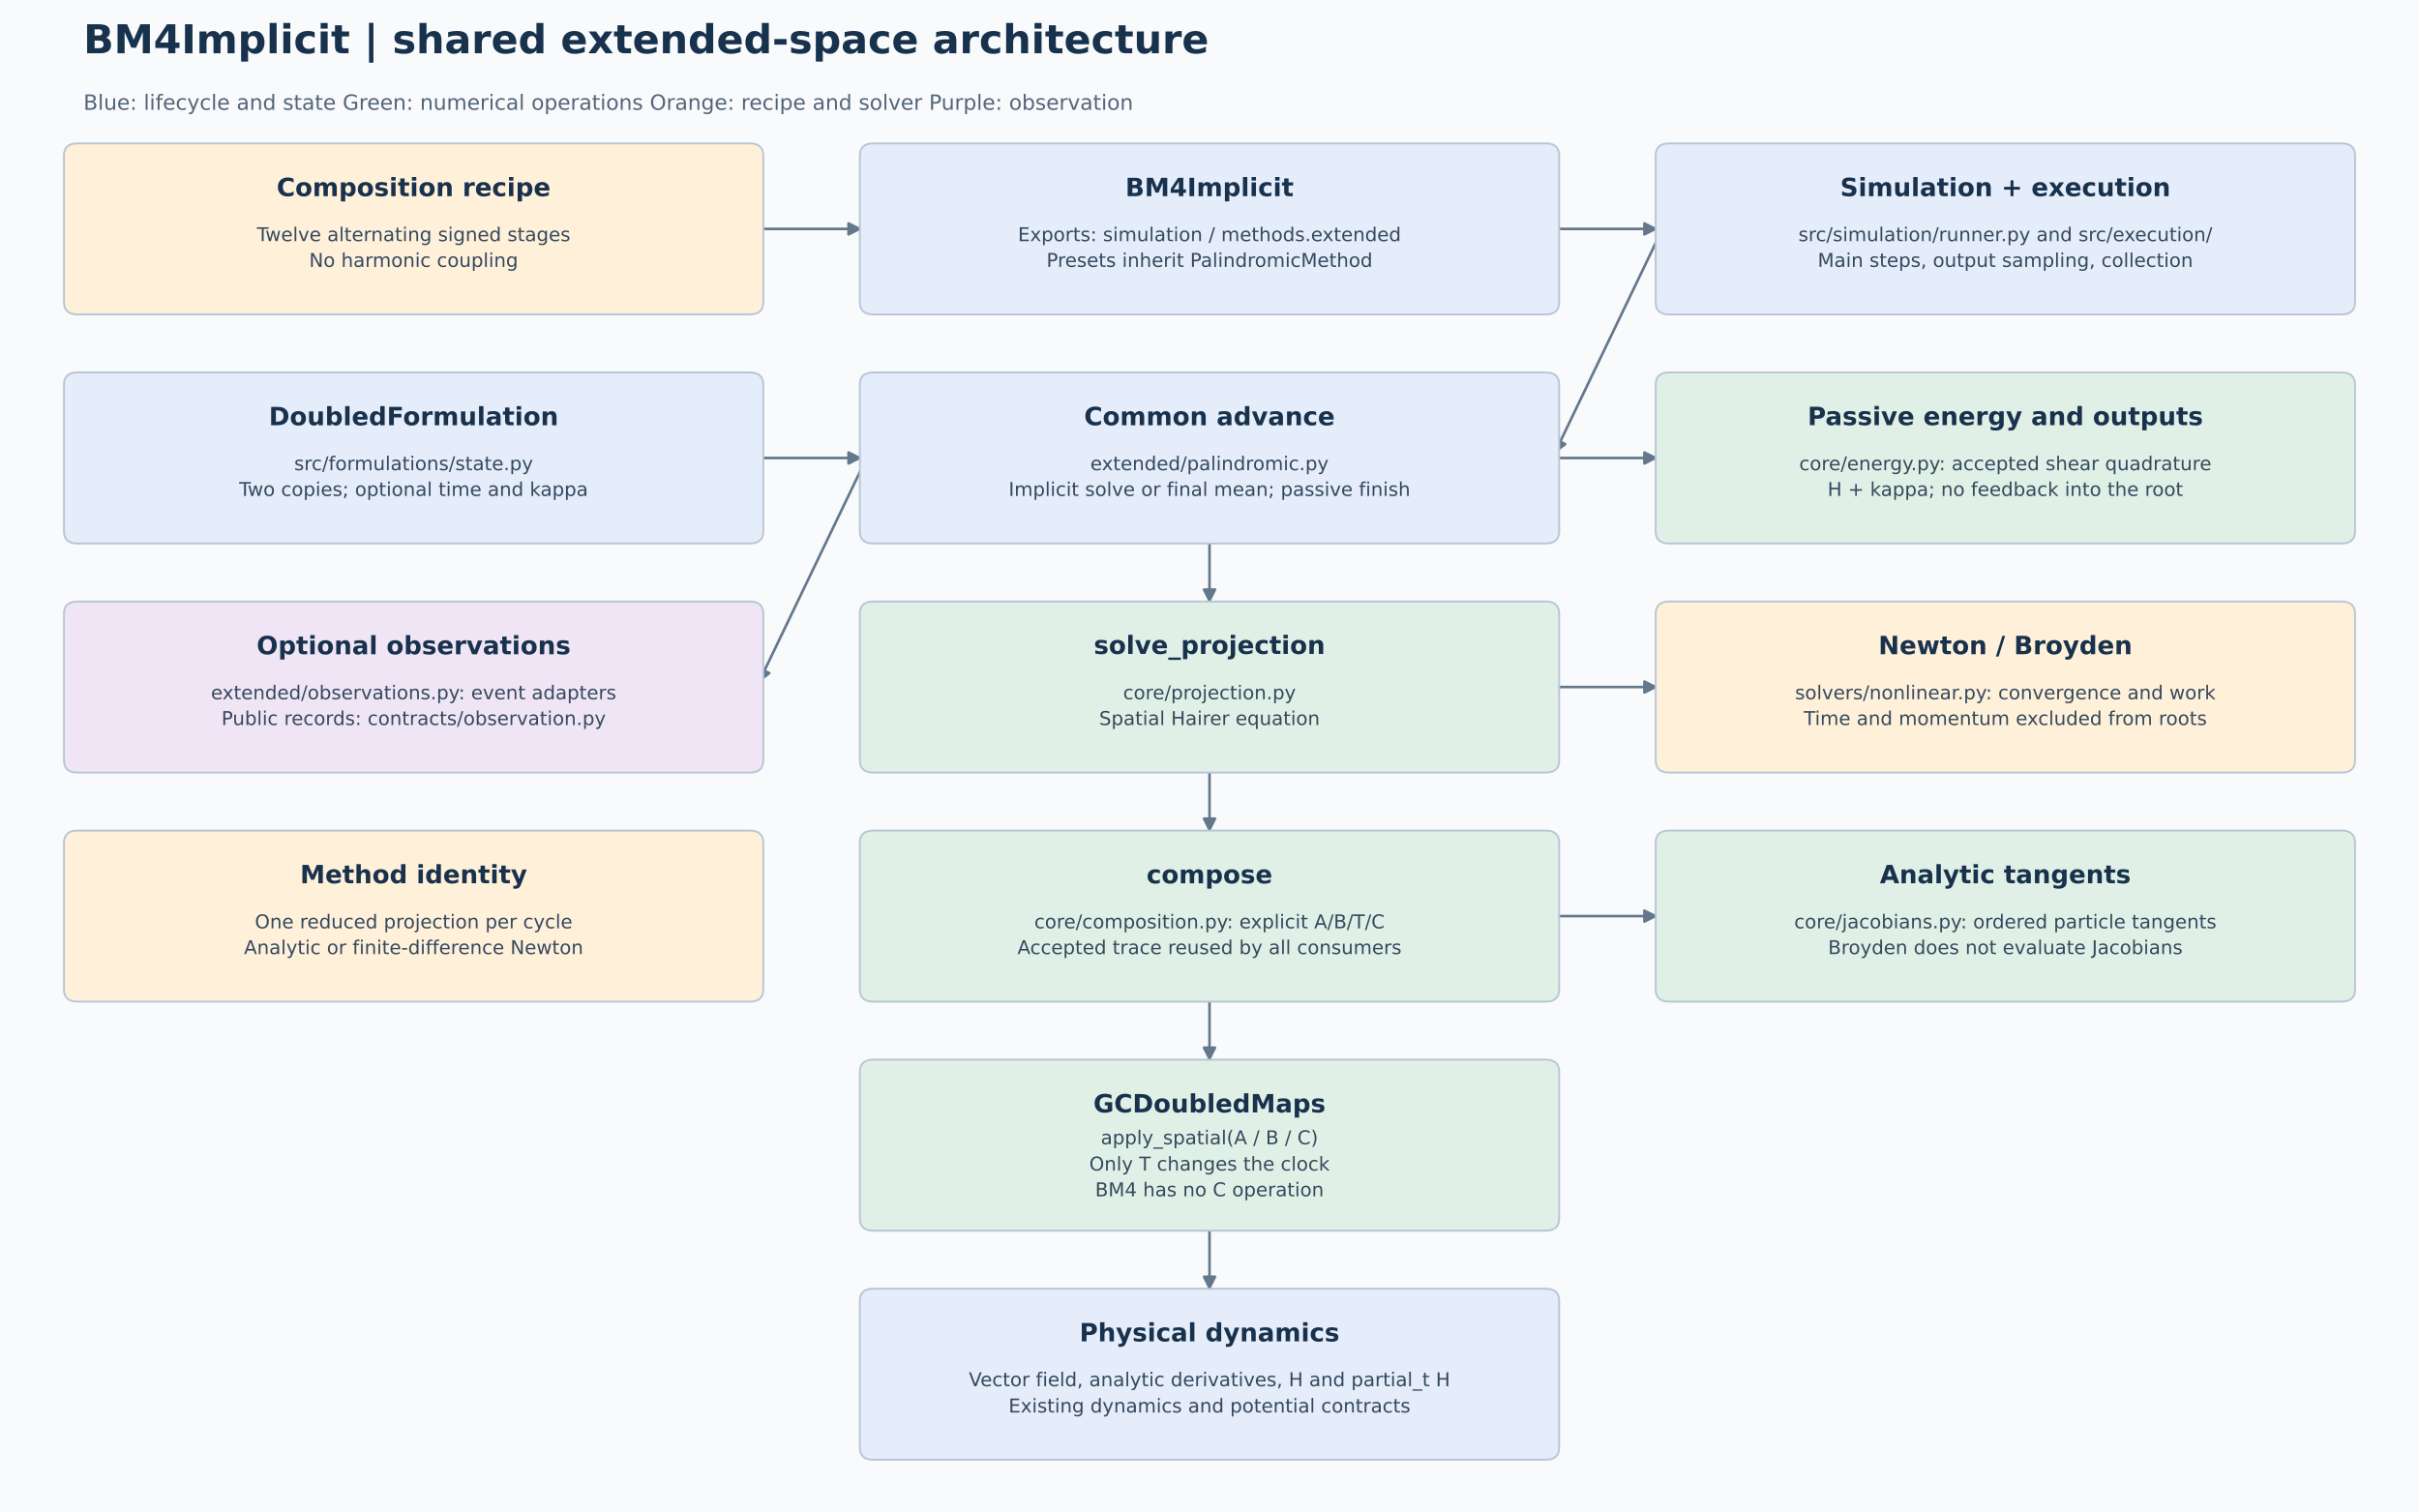
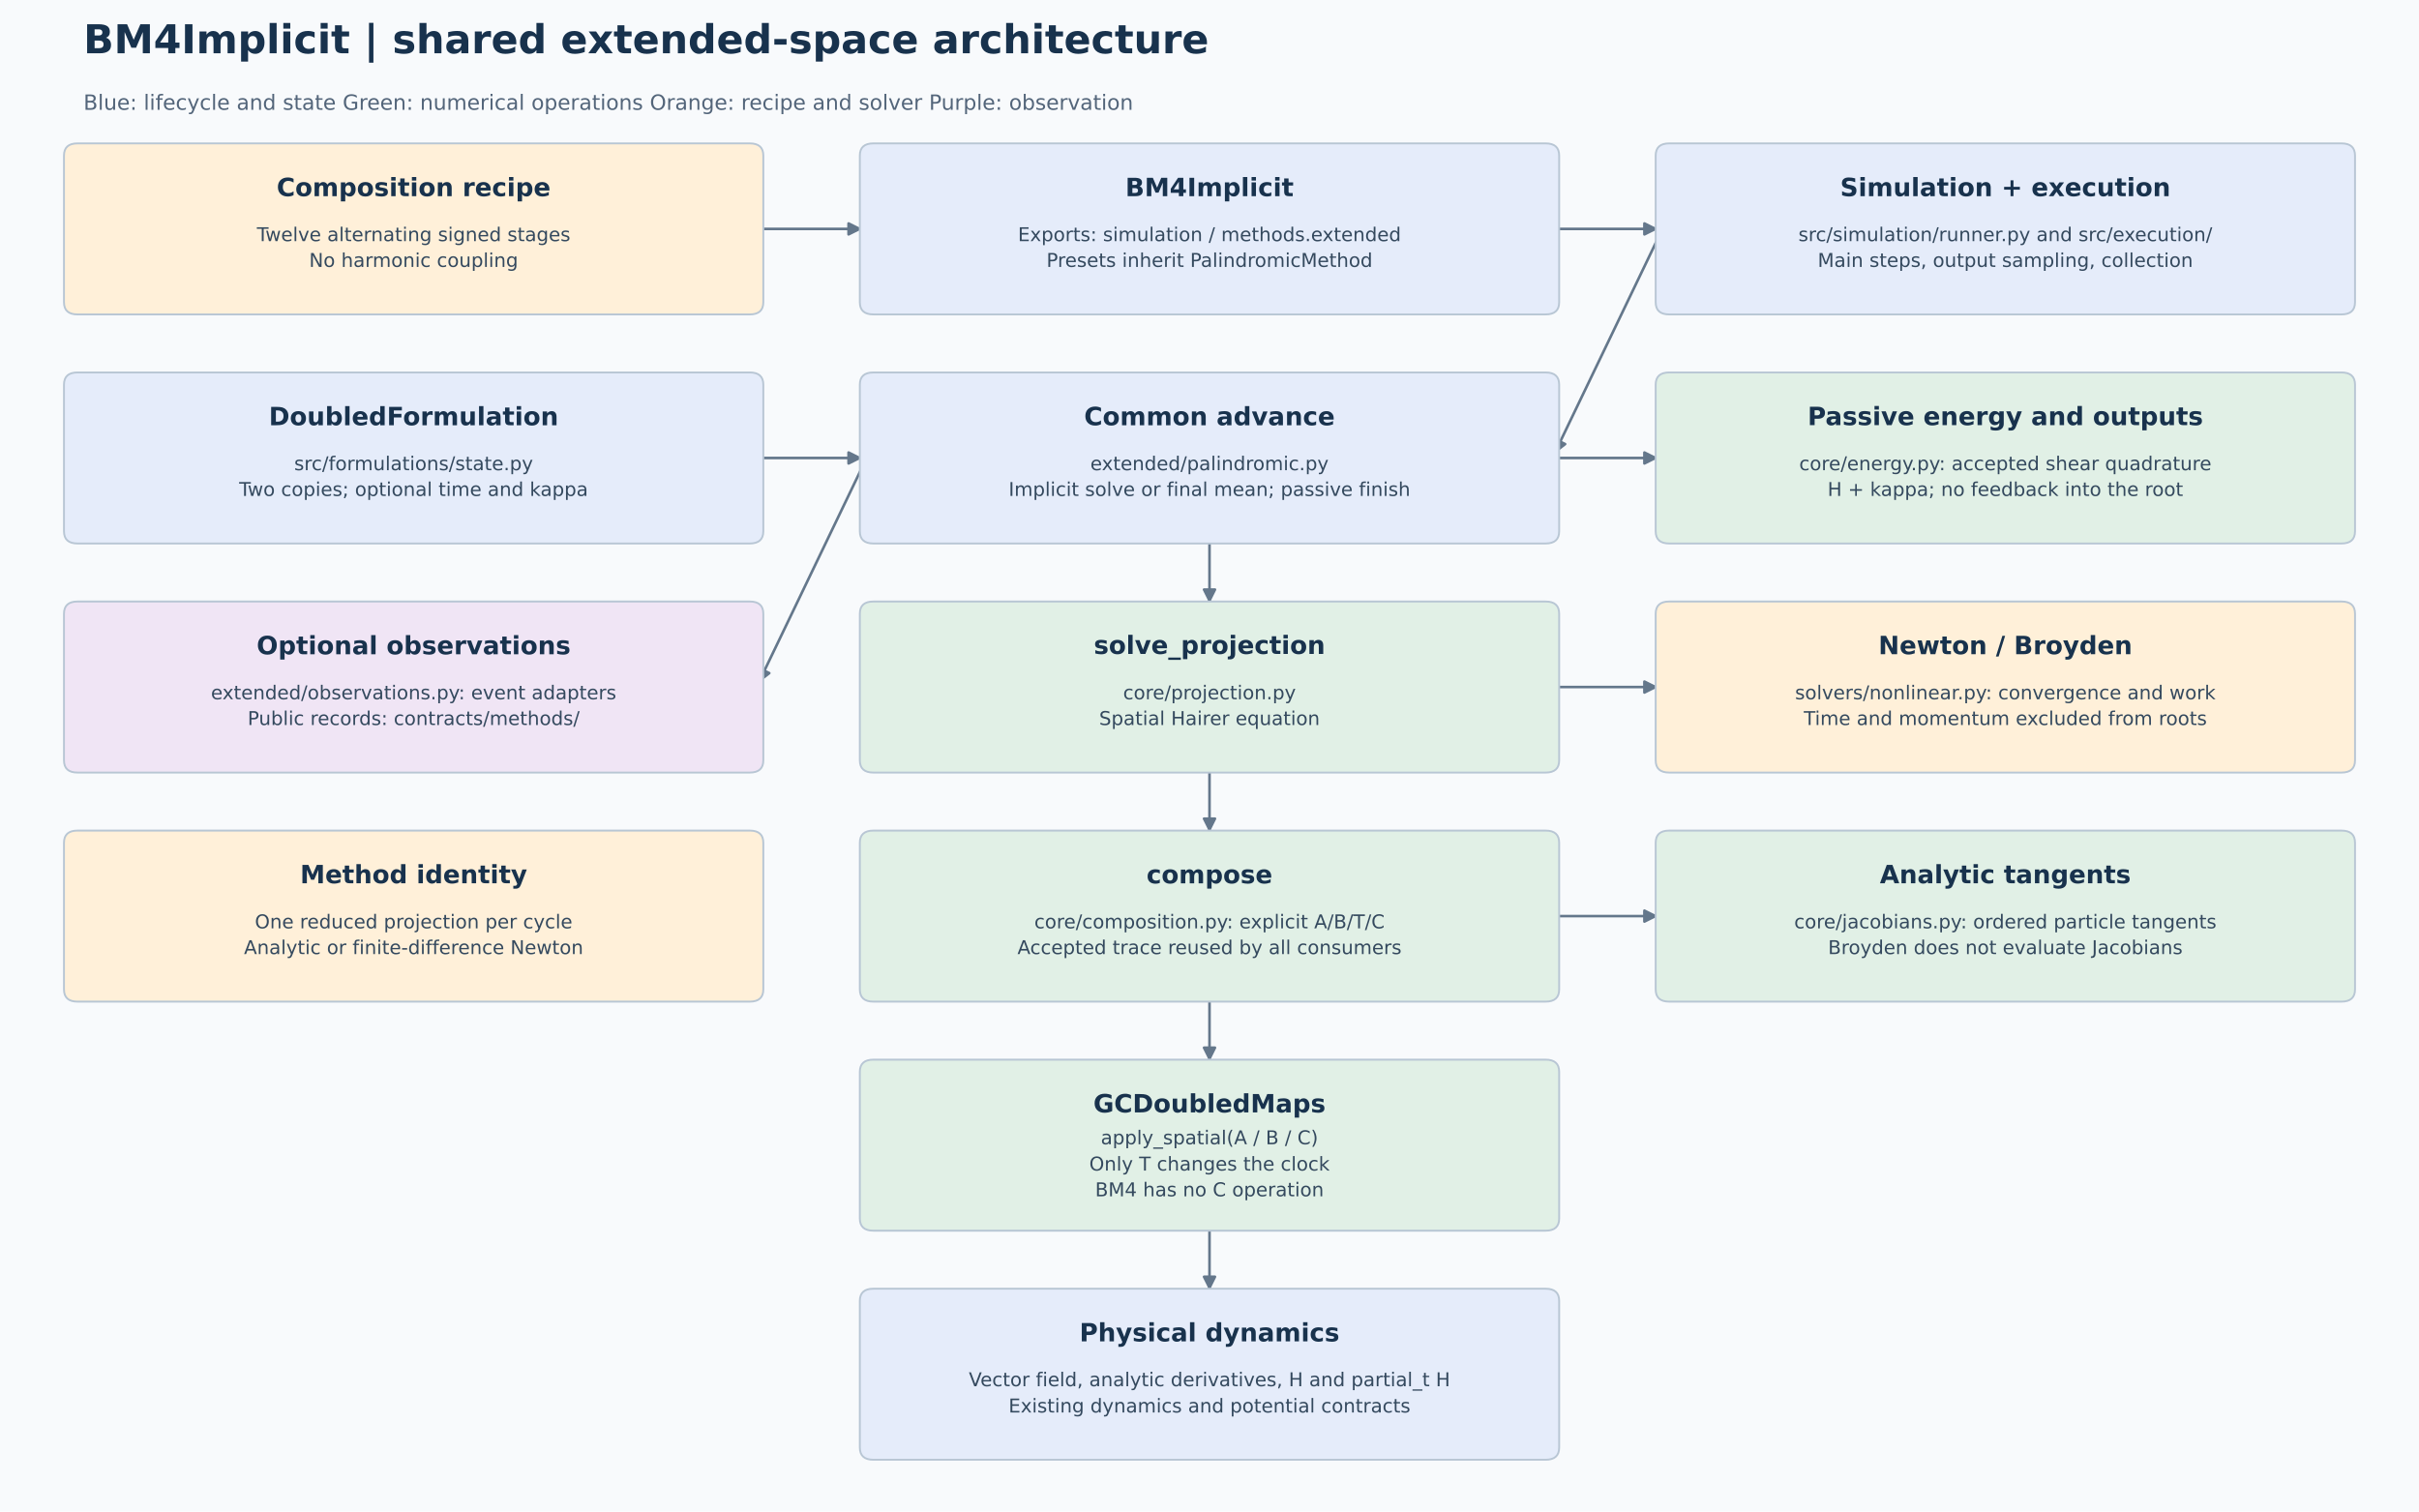
<svg xmlns="http://www.w3.org/2000/svg" width="1152pt" height="720pt" viewBox="0 0 1152 720" version="1.1">
  <defs>
    <style type="text/css">*{stroke-linejoin: round; stroke-linecap: butt}</style>
  </defs>
  <g id="figure_1">
    <g id="patch_1">
      <path d="M 0 720 L 1152 720 L 1152 0 L 0 0 z " style="fill: #f8fafc" />
    </g>
    <g id="axes_1">
      <g id="patch_2">
        <path d="M 362.288 109.039 Q 386.497 109.039 409.309 109.039 " clip-path="url(#pb098db616b)" style="fill: none; stroke: #64778b; stroke-width: 1.25; stroke-linecap: round" />
        <path d="M 404.109 106.439 L 409.309 109.039 L 404.109 111.639 z " clip-path="url(#pb098db616b)" style="fill: #64778b; stroke: #64778b; stroke-width: 1.25; stroke-linecap: round" />
      </g>
      <g id="patch_3">
        <path d="M 741.296 109.039 Q 765.505 109.039 788.317 109.039 " clip-path="url(#pb098db616b)" style="fill: none; stroke: #64778b; stroke-width: 1.25; stroke-linecap: round" />
        <path d="M 783.117 106.439 L 788.317 109.039 L 783.117 111.639 z " clip-path="url(#pb098db616b)" style="fill: #64778b; stroke: #64778b; stroke-width: 1.25; stroke-linecap: round" />
      </g>
      <g id="patch_4">
        <path d="M 790.847 110.841 Q 765.505 163.594 740.768 215.088 " clip-path="url(#pb098db616b)" style="fill: none; stroke: #64778b; stroke-width: 1.25; stroke-linecap: round" />
        <path d="M 745.363 211.527 L 740.768 215.088 L 740.676 209.275 z " clip-path="url(#pb098db616b)" style="fill: #64778b; stroke: #64778b; stroke-width: 1.25; stroke-linecap: round" />
      </g>
      <g id="patch_5">
        <path d="M 362.288 218.153 Q 386.497 218.153 409.309 218.153 " clip-path="url(#pb098db616b)" style="fill: none; stroke: #64778b; stroke-width: 1.25; stroke-linecap: round" />
        <path d="M 404.109 215.553 L 409.309 218.153 L 404.109 220.753 z " clip-path="url(#pb098db616b)" style="fill: #64778b; stroke: #64778b; stroke-width: 1.25; stroke-linecap: round" />
      </g>
      <g id="patch_6">
        <path d="M 576 257.976 Q 576 272.707 576 286.041 " clip-path="url(#pb098db616b)" style="fill: none; stroke: #64778b; stroke-width: 1.25; stroke-linecap: round" />
        <path d="M 578.6 280.841 L 576 286.041 L 573.4 280.841 z " clip-path="url(#pb098db616b)" style="fill: #64778b; stroke: #64778b; stroke-width: 1.25; stroke-linecap: round" />
      </g>
      <g id="patch_7">
        <path d="M 741.296 218.153 Q 765.505 218.153 788.317 218.153 " clip-path="url(#pb098db616b)" style="fill: none; stroke: #64778b; stroke-width: 1.25; stroke-linecap: round" />
        <path d="M 783.117 215.553 L 788.317 218.153 L 783.117 220.753 z " clip-path="url(#pb098db616b)" style="fill: #64778b; stroke: #64778b; stroke-width: 1.25; stroke-linecap: round" />
      </g>
      <g id="patch_8">
        <path d="M 411.839 219.954 Q 386.497 272.708 361.76 324.202 " clip-path="url(#pb098db616b)" style="fill: none; stroke: #64778b; stroke-width: 1.25; stroke-linecap: round" />
        <path d="M 366.355 320.64 L 361.76 324.202 L 361.668 318.389 z " clip-path="url(#pb098db616b)" style="fill: #64778b; stroke: #64778b; stroke-width: 1.25; stroke-linecap: round" />
      </g>
      <g id="patch_9">
        <path d="M 576 367.089 Q 576 381.821 576 395.155 " clip-path="url(#pb098db616b)" style="fill: none; stroke: #64778b; stroke-width: 1.25; stroke-linecap: round" />
        <path d="M 578.6 389.955 L 576 395.155 L 573.4 389.955 z " clip-path="url(#pb098db616b)" style="fill: #64778b; stroke: #64778b; stroke-width: 1.25; stroke-linecap: round" />
      </g>
      <g id="patch_10">
        <path d="M 741.296 327.266 Q 765.505 327.266 788.317 327.266 " clip-path="url(#pb098db616b)" style="fill: none; stroke: #64778b; stroke-width: 1.25; stroke-linecap: round" />
        <path d="M 783.117 324.666 L 788.317 327.266 L 783.117 329.866 z " clip-path="url(#pb098db616b)" style="fill: #64778b; stroke: #64778b; stroke-width: 1.25; stroke-linecap: round" />
      </g>
      <g id="patch_11">
        <path d="M 741.296 436.379 Q 765.505 436.379 788.317 436.379 " clip-path="url(#pb098db616b)" style="fill: none; stroke: #64778b; stroke-width: 1.25; stroke-linecap: round" />
        <path d="M 783.117 433.779 L 788.317 436.379 L 783.117 438.979 z " clip-path="url(#pb098db616b)" style="fill: #64778b; stroke: #64778b; stroke-width: 1.25; stroke-linecap: round" />
      </g>
      <g id="patch_12">
        <path d="M 576 476.203 Q 576 490.934 576 504.268 " clip-path="url(#pb098db616b)" style="fill: none; stroke: #64778b; stroke-width: 1.25; stroke-linecap: round" />
        <path d="M 578.6 499.068 L 576 504.268 L 573.4 499.068 z " clip-path="url(#pb098db616b)" style="fill: #64778b; stroke: #64778b; stroke-width: 1.25; stroke-linecap: round" />
      </g>
      <g id="patch_13">
        <path d="M 576 585.316 Q 576 600.048 576 613.382 " clip-path="url(#pb098db616b)" style="fill: none; stroke: #64778b; stroke-width: 1.25; stroke-linecap: round" />
        <path d="M 578.6 608.182 L 576 613.382 L 573.4 608.182 z " clip-path="url(#pb098db616b)" style="fill: #64778b; stroke: #64778b; stroke-width: 1.25; stroke-linecap: round" />
      </g>
      <g id="patch_14">
        <path d="M 36.922 149.775 L 357.062 149.775 Q 363.514 149.775 363.514 143.955 L 363.514 74.123 Q 363.514 68.304 357.062 68.304 L 36.922 68.304 Q 30.47 68.304 30.47 74.123 L 30.47 143.955 Q 30.47 149.775 36.922 149.775 z " clip-path="url(#pb098db616b)" style="fill: #fff0d9; stroke: #b8c6d4; stroke-width: 0.9; stroke-linejoin: miter" />
      </g>
      <g id="patch_15">
        <path d="M 415.93 149.775 L 736.07 149.775 Q 742.522 149.775 742.522 143.955 L 742.522 74.123 Q 742.522 68.304 736.07 68.304 L 415.93 68.304 Q 409.478 68.304 409.478 74.123 L 409.478 143.955 Q 409.478 149.775 415.93 149.775 z " clip-path="url(#pb098db616b)" style="fill: #e5ecfa; stroke: #b8c6d4; stroke-width: 0.9; stroke-linejoin: miter" />
      </g>
      <g id="patch_16">
        <path d="M 794.938 149.775 L 1115.078 149.775 Q 1121.53 149.775 1121.53 143.955 L 1121.53 74.123 Q 1121.53 68.304 1115.078 68.304 L 794.938 68.304 Q 788.486 68.304 788.486 74.123 L 788.486 143.955 Q 788.486 149.775 794.938 149.775 z " clip-path="url(#pb098db616b)" style="fill: #e5ecfa; stroke: #b8c6d4; stroke-width: 0.9; stroke-linejoin: miter" />
      </g>
      <g id="patch_17">
        <path d="M 36.922 258.888 L 357.062 258.888 Q 363.514 258.888 363.514 253.069 L 363.514 183.236 Q 363.514 177.417 357.062 177.417 L 36.922 177.417 Q 30.47 177.417 30.47 183.236 L 30.47 253.069 Q 30.47 258.888 36.922 258.888 z " clip-path="url(#pb098db616b)" style="fill: #e5ecfa; stroke: #b8c6d4; stroke-width: 0.9; stroke-linejoin: miter" />
      </g>
      <g id="patch_18">
        <path d="M 415.93 258.888 L 736.07 258.888 Q 742.522 258.888 742.522 253.069 L 742.522 183.236 Q 742.522 177.417 736.07 177.417 L 415.93 177.417 Q 409.478 177.417 409.478 183.236 L 409.478 253.069 Q 409.478 258.888 415.93 258.888 z " clip-path="url(#pb098db616b)" style="fill: #e5ecfa; stroke: #b8c6d4; stroke-width: 0.9; stroke-linejoin: miter" />
      </g>
      <g id="patch_19">
        <path d="M 794.938 258.888 L 1115.078 258.888 Q 1121.53 258.888 1121.53 253.069 L 1121.53 183.236 Q 1121.53 177.417 1115.078 177.417 L 794.938 177.417 Q 788.486 177.417 788.486 183.236 L 788.486 253.069 Q 788.486 258.888 794.938 258.888 z " clip-path="url(#pb098db616b)" style="fill: #e1f0e6; stroke: #b8c6d4; stroke-width: 0.9; stroke-linejoin: miter" />
      </g>
      <g id="patch_20">
        <path d="M 36.922 368.002 L 357.062 368.002 Q 363.514 368.002 363.514 362.182 L 363.514 292.35 Q 363.514 286.53 357.062 286.53 L 36.922 286.53 Q 30.47 286.53 30.47 292.35 L 30.47 362.182 Q 30.47 368.002 36.922 368.002 z " clip-path="url(#pb098db616b)" style="fill: #f0e5f5; stroke: #b8c6d4; stroke-width: 0.9; stroke-linejoin: miter" />
      </g>
      <g id="patch_21">
        <path d="M 415.93 368.002 L 736.07 368.002 Q 742.522 368.002 742.522 362.182 L 742.522 292.35 Q 742.522 286.53 736.07 286.53 L 415.93 286.53 Q 409.478 286.53 409.478 292.35 L 409.478 362.182 Q 409.478 368.002 415.93 368.002 z " clip-path="url(#pb098db616b)" style="fill: #e1f0e6; stroke: #b8c6d4; stroke-width: 0.9; stroke-linejoin: miter" />
      </g>
      <g id="patch_22">
        <path d="M 794.938 368.002 L 1115.078 368.002 Q 1121.53 368.002 1121.53 362.182 L 1121.53 292.35 Q 1121.53 286.53 1115.078 286.53 L 794.938 286.53 Q 788.486 286.53 788.486 292.35 L 788.486 362.182 Q 788.486 368.002 794.938 368.002 z " clip-path="url(#pb098db616b)" style="fill: #fff0d9; stroke: #b8c6d4; stroke-width: 0.9; stroke-linejoin: miter" />
      </g>
      <g id="patch_23">
        <path d="M 36.922 477.115 L 357.062 477.115 Q 363.514 477.115 363.514 471.296 L 363.514 401.463 Q 363.514 395.644 357.062 395.644 L 36.922 395.644 Q 30.47 395.644 30.47 401.463 L 30.47 471.296 Q 30.47 477.115 36.922 477.115 z " clip-path="url(#pb098db616b)" style="fill: #fff0d9; stroke: #b8c6d4; stroke-width: 0.9; stroke-linejoin: miter" />
      </g>
      <g id="patch_24">
        <path d="M 415.93 477.115 L 736.07 477.115 Q 742.522 477.115 742.522 471.296 L 742.522 401.463 Q 742.522 395.644 736.07 395.644 L 415.93 395.644 Q 409.478 395.644 409.478 401.463 L 409.478 471.296 Q 409.478 477.115 415.93 477.115 z " clip-path="url(#pb098db616b)" style="fill: #e1f0e6; stroke: #b8c6d4; stroke-width: 0.9; stroke-linejoin: miter" />
      </g>
      <g id="patch_25">
        <path d="M 794.938 477.115 L 1115.078 477.115 Q 1121.53 477.115 1121.53 471.296 L 1121.53 401.463 Q 1121.53 395.644 1115.078 395.644 L 794.938 395.644 Q 788.486 395.644 788.486 401.463 L 788.486 471.296 Q 788.486 477.115 794.938 477.115 z " clip-path="url(#pb098db616b)" style="fill: #e1f0e6; stroke: #b8c6d4; stroke-width: 0.9; stroke-linejoin: miter" />
      </g>
      <g id="patch_26">
        <path d="M 415.93 586.228 L 736.07 586.228 Q 742.522 586.228 742.522 580.409 L 742.522 510.576 Q 742.522 504.757 736.07 504.757 L 415.93 504.757 Q 409.478 504.757 409.478 510.576 L 409.478 580.409 Q 409.478 586.228 415.93 586.228 z " clip-path="url(#pb098db616b)" style="fill: #e1f0e6; stroke: #b8c6d4; stroke-width: 0.9; stroke-linejoin: miter" />
      </g>
      <g id="patch_27">
        <path d="M 415.93 695.342 L 736.07 695.342 Q 742.522 695.342 742.522 689.522 L 742.522 619.69 Q 742.522 613.871 736.07 613.871 L 415.93 613.871 Q 409.478 613.871 409.478 619.69 L 409.478 689.522 Q 409.478 695.342 415.93 695.342 z " clip-path="url(#pb098db616b)" style="fill: #e5ecfa; stroke: #b8c6d4; stroke-width: 0.9; stroke-linejoin: miter" />
      </g>
      <g id="text_1">
        <text style="font-weight: 700; font-size: 19px; font-family: 'DejaVu Sans', 'Bitstream Vera Sans', 'Computer Modern Sans Serif', 'Lucida Grande', 'Verdana', 'Geneva', 'Lucid', 'Arial', 'Helvetica', 'Avant Garde', sans-serif; text-anchor: start; fill: #18324d" x="39.744" y="25.386" transform="rotate(-0 39.744 25.38557)">BM4Implicit | shared extended-space architecture</text>
      </g>
      <g id="text_2">
        <text style="font-size: 10px; font-family: 'DejaVu Sans', 'Bitstream Vera Sans', 'Computer Modern Sans Serif', 'Lucida Grande', 'Verdana', 'Geneva', 'Lucid', 'Arial', 'Helvetica', 'Avant Garde', sans-serif; text-anchor: start; fill: #53657a" x="39.744" y="52.3" transform="rotate(-0 39.744 52.30021)">Blue: lifecycle and state    Green: numerical operations    Orange: recipe and solver    Purple: observation</text>
      </g>
      <g id="text_3">
        <text style="font-weight: 700; font-size: 12px; font-family: 'DejaVu Sans', 'Bitstream Vera Sans', 'Computer Modern Sans Serif', 'Lucida Grande', 'Verdana', 'Geneva', 'Lucid', 'Arial', 'Helvetica', 'Avant Garde', sans-serif; text-anchor: middle; fill: #18324d" x="196.992" y="93.437" transform="rotate(-0 196.992 93.43744)">Composition recipe</text>
      </g>
      <g id="text_4">
        <text style="font-size: 9.1px; font-family: 'DejaVu Sans', 'Bitstream Vera Sans', 'Computer Modern Sans Serif', 'Lucida Grande', 'Verdana', 'Geneva', 'Lucid', 'Arial', 'Helvetica', 'Avant Garde', sans-serif; fill: #34495e" transform="translate(122.3343 114.8745)">Twelve alternating signed stages</text>
        <text style="font-size: 9.1px; font-family: 'DejaVu Sans', 'Bitstream Vera Sans', 'Computer Modern Sans Serif', 'Lucida Grande', 'Verdana', 'Geneva', 'Lucid', 'Arial', 'Helvetica', 'Avant Garde', sans-serif; fill: #34495e" transform="translate(147.2257 127.1389)">No harmonic coupling</text>
      </g>
      <g id="text_5">
        <text style="font-weight: 700; font-size: 12px; font-family: 'DejaVu Sans', 'Bitstream Vera Sans', 'Computer Modern Sans Serif', 'Lucida Grande', 'Verdana', 'Geneva', 'Lucid', 'Arial', 'Helvetica', 'Avant Garde', sans-serif; text-anchor: middle; fill: #18324d" x="576" y="93.437" transform="rotate(-0 576 93.43744)">BM4Implicit</text>
      </g>
      <g id="text_6">
        <text style="font-size: 9.1px; font-family: 'DejaVu Sans', 'Bitstream Vera Sans', 'Computer Modern Sans Serif', 'Lucida Grande', 'Verdana', 'Geneva', 'Lucid', 'Arial', 'Helvetica', 'Avant Garde', sans-serif; fill: #34495e" transform="translate(484.7689 114.8745)">Exports: simulation / methods.extended</text>
        <text style="font-size: 9.1px; font-family: 'DejaVu Sans', 'Bitstream Vera Sans', 'Computer Modern Sans Serif', 'Lucida Grande', 'Verdana', 'Geneva', 'Lucid', 'Arial', 'Helvetica', 'Avant Garde', sans-serif; fill: #34495e" transform="translate(498.3606 127.1389)">Presets inherit PalindromicMethod</text>
      </g>
      <g id="text_7">
        <text style="font-weight: 700; font-size: 12px; font-family: 'DejaVu Sans', 'Bitstream Vera Sans', 'Computer Modern Sans Serif', 'Lucida Grande', 'Verdana', 'Geneva', 'Lucid', 'Arial', 'Helvetica', 'Avant Garde', sans-serif; text-anchor: middle; fill: #18324d" x="955.008" y="93.437" transform="rotate(-0 955.008 93.43744)">Simulation + execution</text>
      </g>
      <g id="text_8">
        <text style="font-size: 9.1px; font-family: 'DejaVu Sans', 'Bitstream Vera Sans', 'Computer Modern Sans Serif', 'Lucida Grande', 'Verdana', 'Geneva', 'Lucid', 'Arial', 'Helvetica', 'Avant Garde', sans-serif; fill: #34495e" transform="translate(856.4514 114.8745)">src/simulation/runner.py and src/execution/</text>
        <text style="font-size: 9.1px; font-family: 'DejaVu Sans', 'Bitstream Vera Sans', 'Computer Modern Sans Serif', 'Lucida Grande', 'Verdana', 'Geneva', 'Lucid', 'Arial', 'Helvetica', 'Avant Garde', sans-serif; fill: #34495e" transform="translate(865.6403 127.1389)">Main steps, output sampling, collection</text>
      </g>
      <g id="text_9">
        <text style="font-weight: 700; font-size: 12px; font-family: 'DejaVu Sans', 'Bitstream Vera Sans', 'Computer Modern Sans Serif', 'Lucida Grande', 'Verdana', 'Geneva', 'Lucid', 'Arial', 'Helvetica', 'Avant Garde', sans-serif; text-anchor: middle; fill: #18324d" x="196.992" y="202.551" transform="rotate(-0 196.992 202.5508)">DoubledFormulation</text>
      </g>
      <g id="text_10">
        <text style="font-size: 9.1px; font-family: 'DejaVu Sans', 'Bitstream Vera Sans', 'Computer Modern Sans Serif', 'Lucida Grande', 'Verdana', 'Geneva', 'Lucid', 'Arial', 'Helvetica', 'Avant Garde', sans-serif; fill: #34495e" transform="translate(140.1028 223.9879)">src/formulations/state.py</text>
        <text style="font-size: 9.1px; font-family: 'DejaVu Sans', 'Bitstream Vera Sans', 'Computer Modern Sans Serif', 'Lucida Grande', 'Verdana', 'Geneva', 'Lucid', 'Arial', 'Helvetica', 'Avant Garde', sans-serif; fill: #34495e" transform="translate(113.8983 236.2523)">Two copies; optional time and kappa</text>
      </g>
      <g id="text_11">
        <text style="font-weight: 700; font-size: 12px; font-family: 'DejaVu Sans', 'Bitstream Vera Sans', 'Computer Modern Sans Serif', 'Lucida Grande', 'Verdana', 'Geneva', 'Lucid', 'Arial', 'Helvetica', 'Avant Garde', sans-serif; text-anchor: middle; fill: #18324d" x="576" y="202.551" transform="rotate(-0 576 202.5508)">Common advance</text>
      </g>
      <g id="text_12">
        <text style="font-size: 9.1px; font-family: 'DejaVu Sans', 'Bitstream Vera Sans', 'Computer Modern Sans Serif', 'Lucida Grande', 'Verdana', 'Geneva', 'Lucid', 'Arial', 'Helvetica', 'Avant Garde', sans-serif; fill: #34495e" transform="translate(519.2558 223.9879)">extended/palindromic.py</text>
        <text style="font-size: 9.1px; font-family: 'DejaVu Sans', 'Bitstream Vera Sans', 'Computer Modern Sans Serif', 'Lucida Grande', 'Verdana', 'Geneva', 'Lucid', 'Arial', 'Helvetica', 'Avant Garde', sans-serif; fill: #34495e" transform="translate(480.3384 236.2523)">Implicit solve or final mean; passive finish</text>
      </g>
      <g id="text_13">
        <text style="font-weight: 700; font-size: 12px; font-family: 'DejaVu Sans', 'Bitstream Vera Sans', 'Computer Modern Sans Serif', 'Lucida Grande', 'Verdana', 'Geneva', 'Lucid', 'Arial', 'Helvetica', 'Avant Garde', sans-serif; text-anchor: middle; fill: #18324d" x="955.008" y="202.504" transform="rotate(-0 955.008 202.504)">Passive energy and outputs</text>
      </g>
      <g id="text_14">
        <text style="font-size: 9.1px; font-family: 'DejaVu Sans', 'Bitstream Vera Sans', 'Computer Modern Sans Serif', 'Lucida Grande', 'Verdana', 'Geneva', 'Lucid', 'Arial', 'Helvetica', 'Avant Garde', sans-serif; fill: #34495e" transform="translate(856.8389 223.9879)">core/energy.py: accepted shear quadrature</text>
        <text style="font-size: 9.1px; font-family: 'DejaVu Sans', 'Bitstream Vera Sans', 'Computer Modern Sans Serif', 'Lucida Grande', 'Verdana', 'Geneva', 'Lucid', 'Arial', 'Helvetica', 'Avant Garde', sans-serif; fill: #34495e" transform="translate(870.3368 236.2523)">H + kappa; no feedback into the root</text>
      </g>
      <g id="text_15">
        <text style="font-weight: 700; font-size: 12px; font-family: 'DejaVu Sans', 'Bitstream Vera Sans', 'Computer Modern Sans Serif', 'Lucida Grande', 'Verdana', 'Geneva', 'Lucid', 'Arial', 'Helvetica', 'Avant Garde', sans-serif; text-anchor: middle; fill: #18324d" x="196.992" y="311.664" transform="rotate(-0 196.992 311.6642)">Optional observations</text>
      </g>
      <g id="text_16">
        <text style="font-size: 9.1px; font-family: 'DejaVu Sans', 'Bitstream Vera Sans', 'Computer Modern Sans Serif', 'Lucida Grande', 'Verdana', 'Geneva', 'Lucid', 'Arial', 'Helvetica', 'Avant Garde', sans-serif; fill: #34495e" transform="translate(100.4623 333.1013)">extended/observations.py: event adapters</text>
-         <text style="font-size: 9.1px; font-family: 'DejaVu Sans', 'Bitstream Vera Sans', 'Computer Modern Sans Serif', 'Lucida Grande', 'Verdana', 'Geneva', 'Lucid', 'Arial', 'Helvetica', 'Avant Garde', sans-serif; fill: #34495e" transform="translate(105.4602 345.3657)">Public records: contracts/observation.py</text>
+         <text style="font-size: 9.1px; font-family: 'DejaVu Sans', 'Bitstream Vera Sans', 'Computer Modern Sans Serif', 'Lucida Grande', 'Verdana', 'Geneva', 'Lucid', 'Arial', 'Helvetica', 'Avant Garde', sans-serif; fill: #34495e" transform="translate(117.923 345.3657)">Public records: contracts/methods/</text>
      </g>
      <g id="text_17">
        <text style="font-weight: 700; font-size: 12px; font-family: 'DejaVu Sans', 'Bitstream Vera Sans', 'Computer Modern Sans Serif', 'Lucida Grande', 'Verdana', 'Geneva', 'Lucid', 'Arial', 'Helvetica', 'Avant Garde', sans-serif; text-anchor: middle; fill: #18324d" x="576" y="311.497" transform="rotate(-0 576 311.4974)">solve_projection</text>
      </g>
      <g id="text_18">
        <text style="font-size: 9.1px; font-family: 'DejaVu Sans', 'Bitstream Vera Sans', 'Computer Modern Sans Serif', 'Lucida Grande', 'Verdana', 'Geneva', 'Lucid', 'Arial', 'Helvetica', 'Avant Garde', sans-serif; fill: #34495e" transform="translate(534.8644 333.1013)">core/projection.py</text>
        <text style="font-size: 9.1px; font-family: 'DejaVu Sans', 'Bitstream Vera Sans', 'Computer Modern Sans Serif', 'Lucida Grande', 'Verdana', 'Geneva', 'Lucid', 'Arial', 'Helvetica', 'Avant Garde', sans-serif; fill: #34495e" transform="translate(523.4546 345.3657)">Spatial Hairer equation</text>
      </g>
      <g id="text_19">
        <text style="font-weight: 700; font-size: 12px; font-family: 'DejaVu Sans', 'Bitstream Vera Sans', 'Computer Modern Sans Serif', 'Lucida Grande', 'Verdana', 'Geneva', 'Lucid', 'Arial', 'Helvetica', 'Avant Garde', sans-serif; text-anchor: middle; fill: #18324d" x="955.008" y="311.617" transform="rotate(-0 955.008 311.6174)">Newton / Broyden</text>
      </g>
      <g id="text_20">
        <text style="font-size: 9.1px; font-family: 'DejaVu Sans', 'Bitstream Vera Sans', 'Computer Modern Sans Serif', 'Lucida Grande', 'Verdana', 'Geneva', 'Lucid', 'Arial', 'Helvetica', 'Avant Garde', sans-serif; fill: #34495e" transform="translate(854.8518 333.1013)">solvers/nonlinear.py: convergence and work</text>
        <text style="font-size: 9.1px; font-family: 'DejaVu Sans', 'Bitstream Vera Sans', 'Computer Modern Sans Serif', 'Lucida Grande', 'Verdana', 'Geneva', 'Lucid', 'Arial', 'Helvetica', 'Avant Garde', sans-serif; fill: #34495e" transform="translate(859.0186 345.3657)">Time and momentum excluded from roots</text>
      </g>
      <g id="text_21">
        <text style="font-weight: 700; font-size: 12px; font-family: 'DejaVu Sans', 'Bitstream Vera Sans', 'Computer Modern Sans Serif', 'Lucida Grande', 'Verdana', 'Geneva', 'Lucid', 'Arial', 'Helvetica', 'Avant Garde', sans-serif; text-anchor: middle; fill: #18324d" x="196.992" y="420.731" transform="rotate(-0 196.992 420.7308)">Method identity</text>
      </g>
      <g id="text_22">
        <text style="font-size: 9.1px; font-family: 'DejaVu Sans', 'Bitstream Vera Sans', 'Computer Modern Sans Serif', 'Lucida Grande', 'Verdana', 'Geneva', 'Lucid', 'Arial', 'Helvetica', 'Avant Garde', sans-serif; fill: #34495e" transform="translate(121.3724 442.2147)">One reduced projection per cycle</text>
        <text style="font-size: 9.1px; font-family: 'DejaVu Sans', 'Bitstream Vera Sans', 'Computer Modern Sans Serif', 'Lucida Grande', 'Verdana', 'Geneva', 'Lucid', 'Arial', 'Helvetica', 'Avant Garde', sans-serif; fill: #34495e" transform="translate(116.1854 454.4791)">Analytic or finite-difference Newton</text>
      </g>
      <g id="text_23">
        <text style="font-weight: 700; font-size: 12px; font-family: 'DejaVu Sans', 'Bitstream Vera Sans', 'Computer Modern Sans Serif', 'Lucida Grande', 'Verdana', 'Geneva', 'Lucid', 'Arial', 'Helvetica', 'Avant Garde', sans-serif; text-anchor: middle; fill: #18324d" x="576" y="420.778" transform="rotate(-0 576 420.7776)">compose</text>
      </g>
      <g id="text_24">
        <text style="font-size: 9.1px; font-family: 'DejaVu Sans', 'Bitstream Vera Sans', 'Computer Modern Sans Serif', 'Lucida Grande', 'Verdana', 'Geneva', 'Lucid', 'Arial', 'Helvetica', 'Avant Garde', sans-serif; fill: #34495e" transform="translate(492.5829 442.2147)">core/composition.py: explicit A/B/T/C</text>
        <text style="font-size: 9.1px; font-family: 'DejaVu Sans', 'Bitstream Vera Sans', 'Computer Modern Sans Serif', 'Lucida Grande', 'Verdana', 'Geneva', 'Lucid', 'Arial', 'Helvetica', 'Avant Garde', sans-serif; fill: #34495e" transform="translate(484.5258 454.4791)">Accepted trace reused by all consumers</text>
      </g>
      <g id="text_25">
        <text style="font-weight: 700; font-size: 12px; font-family: 'DejaVu Sans', 'Bitstream Vera Sans', 'Computer Modern Sans Serif', 'Lucida Grande', 'Verdana', 'Geneva', 'Lucid', 'Arial', 'Helvetica', 'Avant Garde', sans-serif; text-anchor: middle; fill: #18324d" x="955.008" y="420.731" transform="rotate(-0 955.008 420.7308)">Analytic tangents</text>
      </g>
      <g id="text_26">
        <text style="font-size: 9.1px; font-family: 'DejaVu Sans', 'Bitstream Vera Sans', 'Computer Modern Sans Serif', 'Lucida Grande', 'Verdana', 'Geneva', 'Lucid', 'Arial', 'Helvetica', 'Avant Garde', sans-serif; fill: #34495e" transform="translate(854.4587 442.2147)">core/jacobians.py: ordered particle tangents</text>
        <text style="font-size: 9.1px; font-family: 'DejaVu Sans', 'Bitstream Vera Sans', 'Computer Modern Sans Serif', 'Lucida Grande', 'Verdana', 'Geneva', 'Lucid', 'Arial', 'Helvetica', 'Avant Garde', sans-serif; fill: #34495e" transform="translate(870.5799 454.4791)">Broyden does not evaluate Jacobians</text>
      </g>
      <g id="text_27">
        <text style="font-weight: 700; font-size: 12px; font-family: 'DejaVu Sans', 'Bitstream Vera Sans', 'Computer Modern Sans Serif', 'Lucida Grande', 'Verdana', 'Geneva', 'Lucid', 'Arial', 'Helvetica', 'Avant Garde', sans-serif; text-anchor: middle; fill: #18324d" x="576" y="529.891" transform="rotate(-0 576 529.891)">GCDoubledMaps</text>
      </g>
      <g id="text_28">
        <text style="font-size: 9.1px; font-family: 'DejaVu Sans', 'Bitstream Vera Sans', 'Computer Modern Sans Serif', 'Lucida Grande', 'Verdana', 'Geneva', 'Lucid', 'Arial', 'Helvetica', 'Avant Garde', sans-serif; fill: #34495e" transform="translate(524.2437 545.0694)">apply_spatial(A / B / C)</text>
        <text style="font-size: 9.1px; font-family: 'DejaVu Sans', 'Bitstream Vera Sans', 'Computer Modern Sans Serif', 'Lucida Grande', 'Verdana', 'Geneva', 'Lucid', 'Arial', 'Helvetica', 'Avant Garde', sans-serif; fill: #34495e" transform="translate(518.7454 557.5869)">Only T changes the clock</text>
        <text style="font-size: 9.1px; font-family: 'DejaVu Sans', 'Bitstream Vera Sans', 'Computer Modern Sans Serif', 'Lucida Grande', 'Verdana', 'Geneva', 'Lucid', 'Arial', 'Helvetica', 'Avant Garde', sans-serif; fill: #34495e" transform="translate(521.5401 569.8512)">BM4 has no C operation</text>
      </g>
      <g id="text_29">
        <text style="font-weight: 700; font-size: 12px; font-family: 'DejaVu Sans', 'Bitstream Vera Sans', 'Computer Modern Sans Serif', 'Lucida Grande', 'Verdana', 'Geneva', 'Lucid', 'Arial', 'Helvetica', 'Avant Garde', sans-serif; text-anchor: middle; fill: #18324d" x="576" y="638.958" transform="rotate(-0 576 638.9576)">Physical dynamics</text>
      </g>
      <g id="text_30">
        <text style="font-size: 9.1px; font-family: 'DejaVu Sans', 'Bitstream Vera Sans', 'Computer Modern Sans Serif', 'Lucida Grande', 'Verdana', 'Geneva', 'Lucid', 'Arial', 'Helvetica', 'Avant Garde', sans-serif; fill: #34495e" transform="translate(461.3763 660.315)">Vector field, analytic derivatives, H and partial_t H</text>
        <text style="font-size: 9.1px; font-family: 'DejaVu Sans', 'Bitstream Vera Sans', 'Computer Modern Sans Serif', 'Lucida Grande', 'Verdana', 'Geneva', 'Lucid', 'Arial', 'Helvetica', 'Avant Garde', sans-serif; fill: #34495e" transform="translate(480.3043 672.8324)">Existing dynamics and potential contracts</text>
      </g>
    </g>
  </g>
  <defs>
    <clipPath id="pb098db616b">
      <rect x="11.52" y="7.2" width="1128.96" height="705.6" />
    </clipPath>
  </defs>
</svg>
